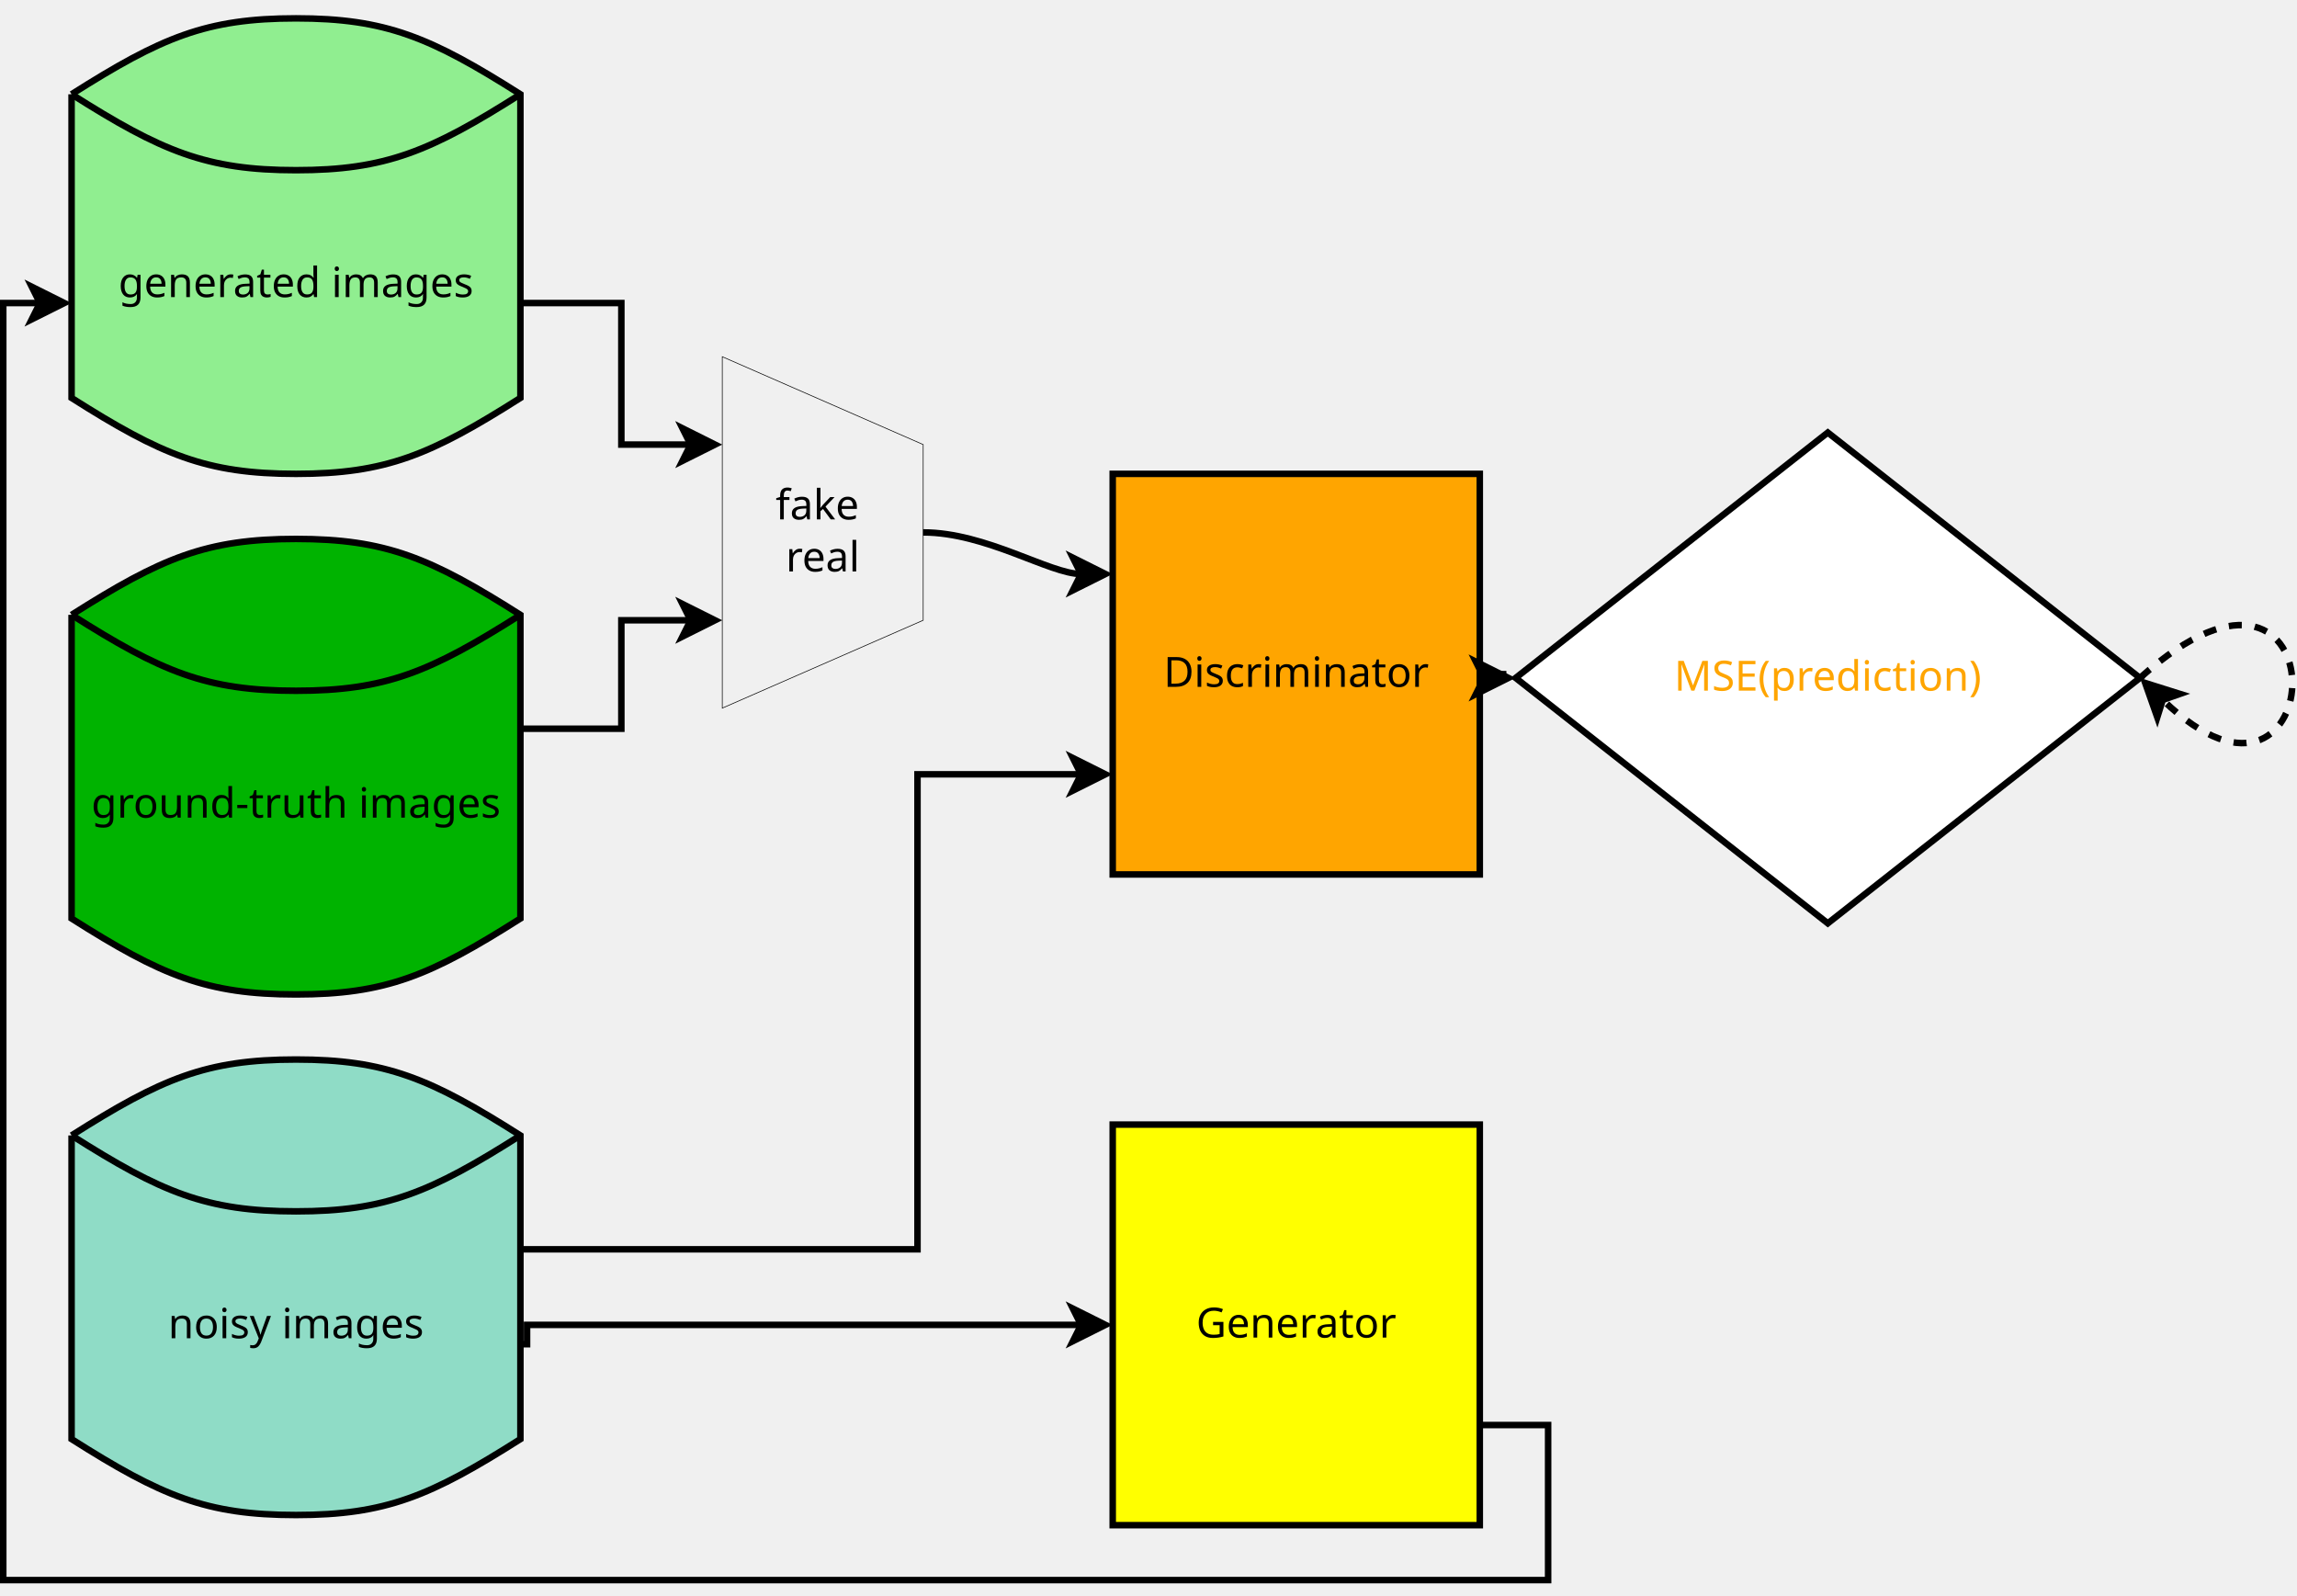
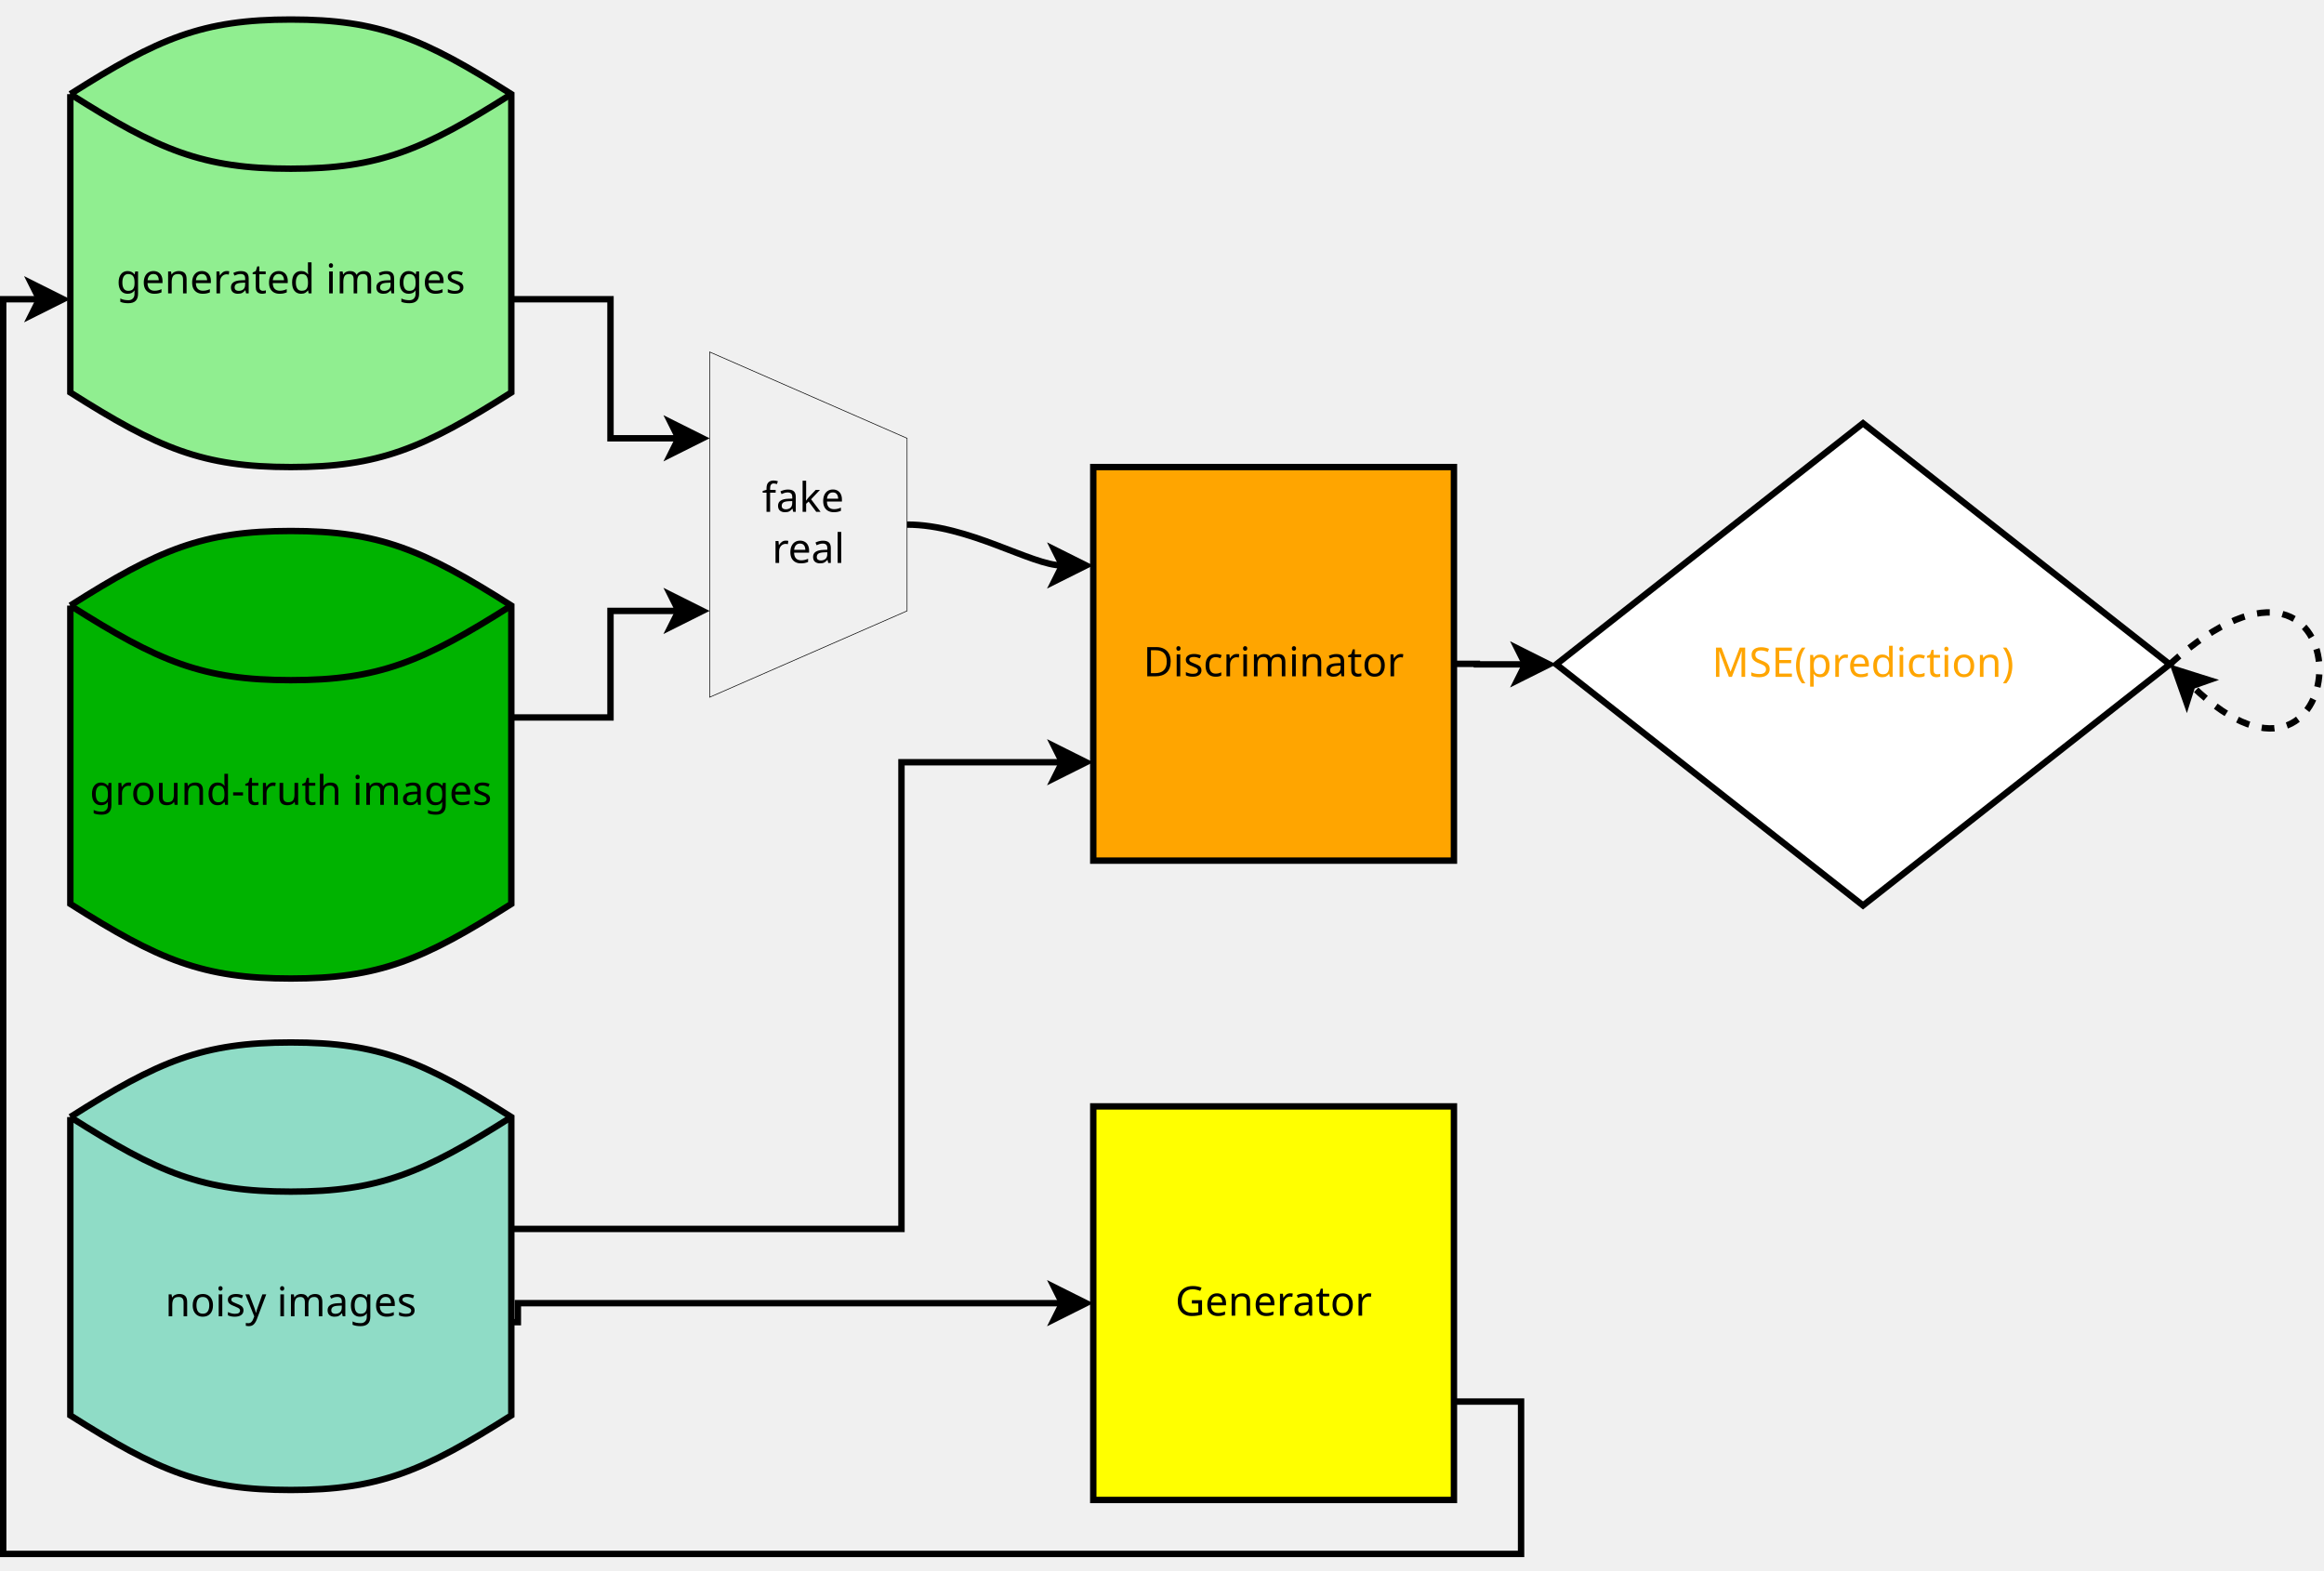
- <svg xmlns="http://www.w3.org/2000/svg" width="36cm" height="25cm" viewBox="18 -2 706 483">
+ <svg xmlns="http://www.w3.org/2000/svg" width="37cm" height="25cm" viewBox="18 -2 727 483">
  <g>
    <polygon style="fill: none; fill-opacity:0; stroke-width: 0.2; stroke: #000000" points="240,104 301.75,131 301.75,185 240,212 " />
    <text font-size="12.8" style="fill: #000000;text-anchor:middle;font-family:sans-serif;font-style:normal;font-weight:normal" x="270.875" y="154">
      <tspan x="270.875" y="154">fake</tspan>
      <tspan x="270.875" y="170">real</tspan>
    </text>
  </g>
  <g>
    <rect style="fill: #ffa500" x="360" y="140" width="112.825" height="123.122" />
    <rect style="fill: none; fill-opacity:0; stroke-width: 2; stroke: #000000" x="360" y="140" width="112.825" height="123.122" />
    <text font-size="12.8" style="fill: #000000;text-anchor:middle;font-family:sans-serif;font-style:normal;font-weight:normal" x="416.413" y="205.461">
      <tspan x="416.413" y="205.461">Discriminator</tspan>
    </text>
  </g>
  <g>
-     <polygon style="fill: #ffffff" points="579.79,127.305 675.731,202.723 579.79,278.141 483.85,202.723 " />
-     <polygon style="fill: none; fill-opacity:0; stroke-width: 2; stroke: #000000" points="579.79,127.305 675.731,202.723 579.79,278.141 483.85,202.723 " />
-     <text font-size="12.8" style="fill: #ffa500;text-anchor:middle;font-family:sans-serif;font-style:normal;font-weight:normal" x="579.79" y="206.623">
-       <tspan x="579.79" y="206.623">MSE(prediction)</tspan>
+     <polygon style="fill: #ffffff" points="600.79,126.305 696.731,201.723 600.79,277.141 504.85,201.723 " />
+     <polygon style="fill: none; fill-opacity:0; stroke-width: 2; stroke: #000000" points="600.79,126.305 696.731,201.723 600.79,277.141 504.85,201.723 " />
+     <text font-size="12.8" style="fill: #ffa500;text-anchor:middle;font-family:sans-serif;font-style:normal;font-weight:normal" x="600.79" y="205.623">
+       <tspan x="600.79" y="205.623">MSE(prediction)</tspan>
    </text>
  </g>
  <g>
    <path style="fill: #00b300" d="M 40 183.333 C 67.59,165.833 81.385,160 108.975,160 C 136.565,160 150.36,165.833 177.95,183.333 L 177.95,276.667 C 150.36,294.167 136.565,300 108.975,300 C 81.385,300 67.59,294.167 40,276.667 L 40,183.333z" />
    <path style="fill: none; fill-opacity:0; stroke-width: 2; stroke: #000000" d="M 40 183.333 C 67.59,165.833 81.385,160 108.975,160 C 136.565,160 150.36,165.833 177.95,183.333 L 177.95,276.667 C 150.36,294.167 136.565,300 108.975,300 C 81.385,300 67.59,294.167 40,276.667 L 40,183.333" />
    <path style="fill: none; fill-opacity:0; stroke-width: 2; stroke: #000000" d="M 40 183.333 C 67.59,200.833 81.385,206.667 108.975,206.667 C 136.565,206.667 150.36,200.833 177.95,183.333" />
    <text font-size="12.8" style="fill: #000000;text-anchor:middle;font-family:sans-serif;font-style:normal;font-weight:normal" x="108.975" y="245.667">
      <tspan x="108.975" y="245.667">ground-truth images</tspan>
    </text>
  </g>
  <g>
    <path style="fill: #90ee90" d="M 40 23.333 C 67.59,5.833 81.385,0 108.975,0 C 136.565,0 150.36,5.833 177.95,23.333 L 177.95,116.667 C 150.36,134.167 136.565,140 108.975,140 C 81.385,140 67.59,134.167 40,116.667 L 40,23.333z" />
    <path style="fill: none; fill-opacity:0; stroke-width: 2; stroke: #000000" d="M 40 23.333 C 67.59,5.833 81.385,0 108.975,0 C 136.565,0 150.36,5.833 177.95,23.333 L 177.95,116.667 C 150.36,134.167 136.565,140 108.975,140 C 81.385,140 67.59,134.167 40,116.667 L 40,23.333" />
    <path style="fill: none; fill-opacity:0; stroke-width: 2; stroke: #000000" d="M 40 23.333 C 67.59,40.833 81.385,46.667 108.975,46.667 C 136.565,46.667 150.36,40.833 177.95,23.333" />
    <text font-size="12.8" style="fill: #000000;text-anchor:middle;font-family:sans-serif;font-style:normal;font-weight:normal" x="108.975" y="85.667">
      <tspan x="108.975" y="85.667">generated images</tspan>
    </text>
  </g>
  <g>
    <path style="fill: #8fdcc6" d="M 40 343.333 C 67.59,325.833 81.385,320 108.975,320 C 136.565,320 150.36,325.833 177.95,343.333 L 177.95,436.667 C 150.36,454.167 136.565,460 108.975,460 C 81.385,460 67.59,454.167 40,436.667 L 40,343.333z" />
    <path style="fill: none; fill-opacity:0; stroke-width: 2; stroke: #000000" d="M 40 343.333 C 67.59,325.833 81.385,320 108.975,320 C 136.565,320 150.36,325.833 177.95,343.333 L 177.95,436.667 C 150.36,454.167 136.565,460 108.975,460 C 81.385,460 67.59,454.167 40,436.667 L 40,343.333" />
    <path style="fill: none; fill-opacity:0; stroke-width: 2; stroke: #000000" d="M 40 343.333 C 67.59,360.833 81.385,366.667 108.975,366.667 C 136.565,366.667 150.36,360.833 177.95,343.333" />
    <text font-size="12.8" style="fill: #000000;text-anchor:middle;font-family:sans-serif;font-style:normal;font-weight:normal" x="108.975" y="405.667">
      <tspan x="108.975" y="405.667">noisy images</tspan>
    </text>
  </g>
  <g>
    <rect style="fill: #ffff00" x="360" y="340" width="112.825" height="123.122" />
    <rect style="fill: none; fill-opacity:0; stroke-width: 2; stroke: #000000" x="360" y="340" width="112.825" height="123.122" />
    <text font-size="12.8" style="fill: #000000;text-anchor:middle;font-family:sans-serif;font-style:normal;font-weight:normal" x="416.413" y="405.461">
      <tspan x="416.413" y="405.461">Generator</tspan>
    </text>
  </g>
  <g>
    <polyline style="fill: none; fill-opacity:0; stroke-width: 2; stroke: #000000" points="177.95,87.5 208.975,87.5 208.975,131 230.264,131 " />
    <polygon style="fill: #000000" points="237.764,131 227.764,136 230.264,131 227.764,126 " />
    <polygon style="fill: none; fill-opacity:0; stroke-width: 2; stroke: #000000" points="237.764,131 227.764,136 230.264,131 227.764,126 " />
  </g>
  <g>
    <polyline style="fill: none; fill-opacity:0; stroke-width: 2; stroke: #000000" points="177.95,218.333 208.975,218.333 208.975,185 230.264,185 " />
    <polygon style="fill: #000000" points="237.764,185 227.764,190 230.264,185 227.764,180 " />
    <polygon style="fill: none; fill-opacity:0; stroke-width: 2; stroke: #000000" points="237.764,185 227.764,190 230.264,185 227.764,180 " />
  </g>
  <g>
    <polyline style="fill: none; fill-opacity:0; stroke-width: 2; stroke: #000000" points="177.95,378.334 300,378.334 300,232.342 350.264,232.342 " />
    <polygon style="fill: #000000" points="357.764,232.342 347.764,237.342 350.264,232.342 347.764,227.342 " />
    <polygon style="fill: none; fill-opacity:0; stroke-width: 2; stroke: #000000" points="357.764,232.342 347.764,237.342 350.264,232.342 347.764,227.342 " />
  </g>
  <g>
    <polyline style="fill: none; fill-opacity:0; stroke-width: 2; stroke: #000000" points="177.95,407.5 180,407.5 180,401.56 350.264,401.56 " />
    <polygon style="fill: #000000" points="357.764,401.56 347.764,406.56 350.264,401.56 347.764,396.56 " />
    <polygon style="fill: none; fill-opacity:0; stroke-width: 2; stroke: #000000" points="357.764,401.56 347.764,406.56 350.264,401.56 347.764,396.56 " />
  </g>
  <g>
    <polyline style="fill: none; fill-opacity:0; stroke-width: 2; stroke: #000000" points="472.826,432.342 493.826,432.342 493.826,480 19,480 19,87.5 30.264,87.5 " />
    <polygon style="fill: #000000" points="37.764,87.5 27.764,92.5 30.264,87.5 27.764,82.5 " />
    <polygon style="fill: none; fill-opacity:0; stroke-width: 2; stroke: #000000" points="37.764,87.5 27.764,92.5 30.264,87.5 27.764,82.5 " />
  </g>
  <g>
-     <polyline style="fill: none; fill-opacity:0; stroke-width: 2; stroke: #000000" points="472.826,201.56 480,201.56 480,202.723 474.114,202.723 " />
-     <polygon style="fill: #000000" points="481.614,202.723 471.614,207.723 474.114,202.723 471.614,197.723 " />
-     <polygon style="fill: none; fill-opacity:0; stroke-width: 2; stroke: #000000" points="481.614,202.723 471.614,207.723 474.114,202.723 471.614,197.723 " />
+     <polyline style="fill: none; fill-opacity:0; stroke-width: 2; stroke: #000000" points="472.826,201.56 480,201.56 480,201.723 495.114,201.723 " />
+     <polygon style="fill: #000000" points="502.614,201.723 492.614,206.723 495.114,201.723 492.614,196.723 " />
+     <polygon style="fill: none; fill-opacity:0; stroke-width: 2; stroke: #000000" points="502.614,201.723 492.614,206.723 495.114,201.723 492.614,196.723 " />
  </g>
  <g>
    <path style="fill: none; fill-opacity:0; stroke-width: 2; stroke: #000000" d="M 301.75 158 C 321.088,158 340.66,170.78 350.264,170.78" />
    <polygon style="fill: #000000" points="357.764,170.78 347.764,175.78 350.264,170.78 347.764,165.78 " />
    <polygon style="fill: none; fill-opacity:0; stroke-width: 2; stroke: #000000" points="357.764,170.78 347.764,175.78 350.264,170.78 347.764,165.78 " />
  </g>
  <g>
-     <path style="fill: none; fill-opacity:0; stroke-width: 2; stroke-dasharray: 4; stroke: #000000" d="M 675.731 202.723 C 739,146 735,260 682.732,209.488" />
-     <polygon style="fill: #000000" points="677.339,204.276 688.004,207.63 682.732,209.488 681.055,214.821 " />
-     <polygon style="fill: none; fill-opacity:0; stroke-width: 2; stroke: #000000" points="677.339,204.276 688.004,207.63 682.732,209.488 681.055,214.821 " />
+     <path style="fill: none; fill-opacity:0; stroke-width: 2; stroke-dasharray: 4; stroke: #000000" d="M 696.731 201.723 C 760.001,145.001 756.001,259.001 703.732,208.488" />
+     <polygon style="fill: #000000" points="698.339,203.276 709.004,206.63 703.732,208.488 702.055,213.821 " />
+     <polygon style="fill: none; fill-opacity:0; stroke-width: 2; stroke: #000000" points="698.339,203.276 709.004,206.63 703.732,208.488 702.055,213.821 " />
  </g>
</svg>
